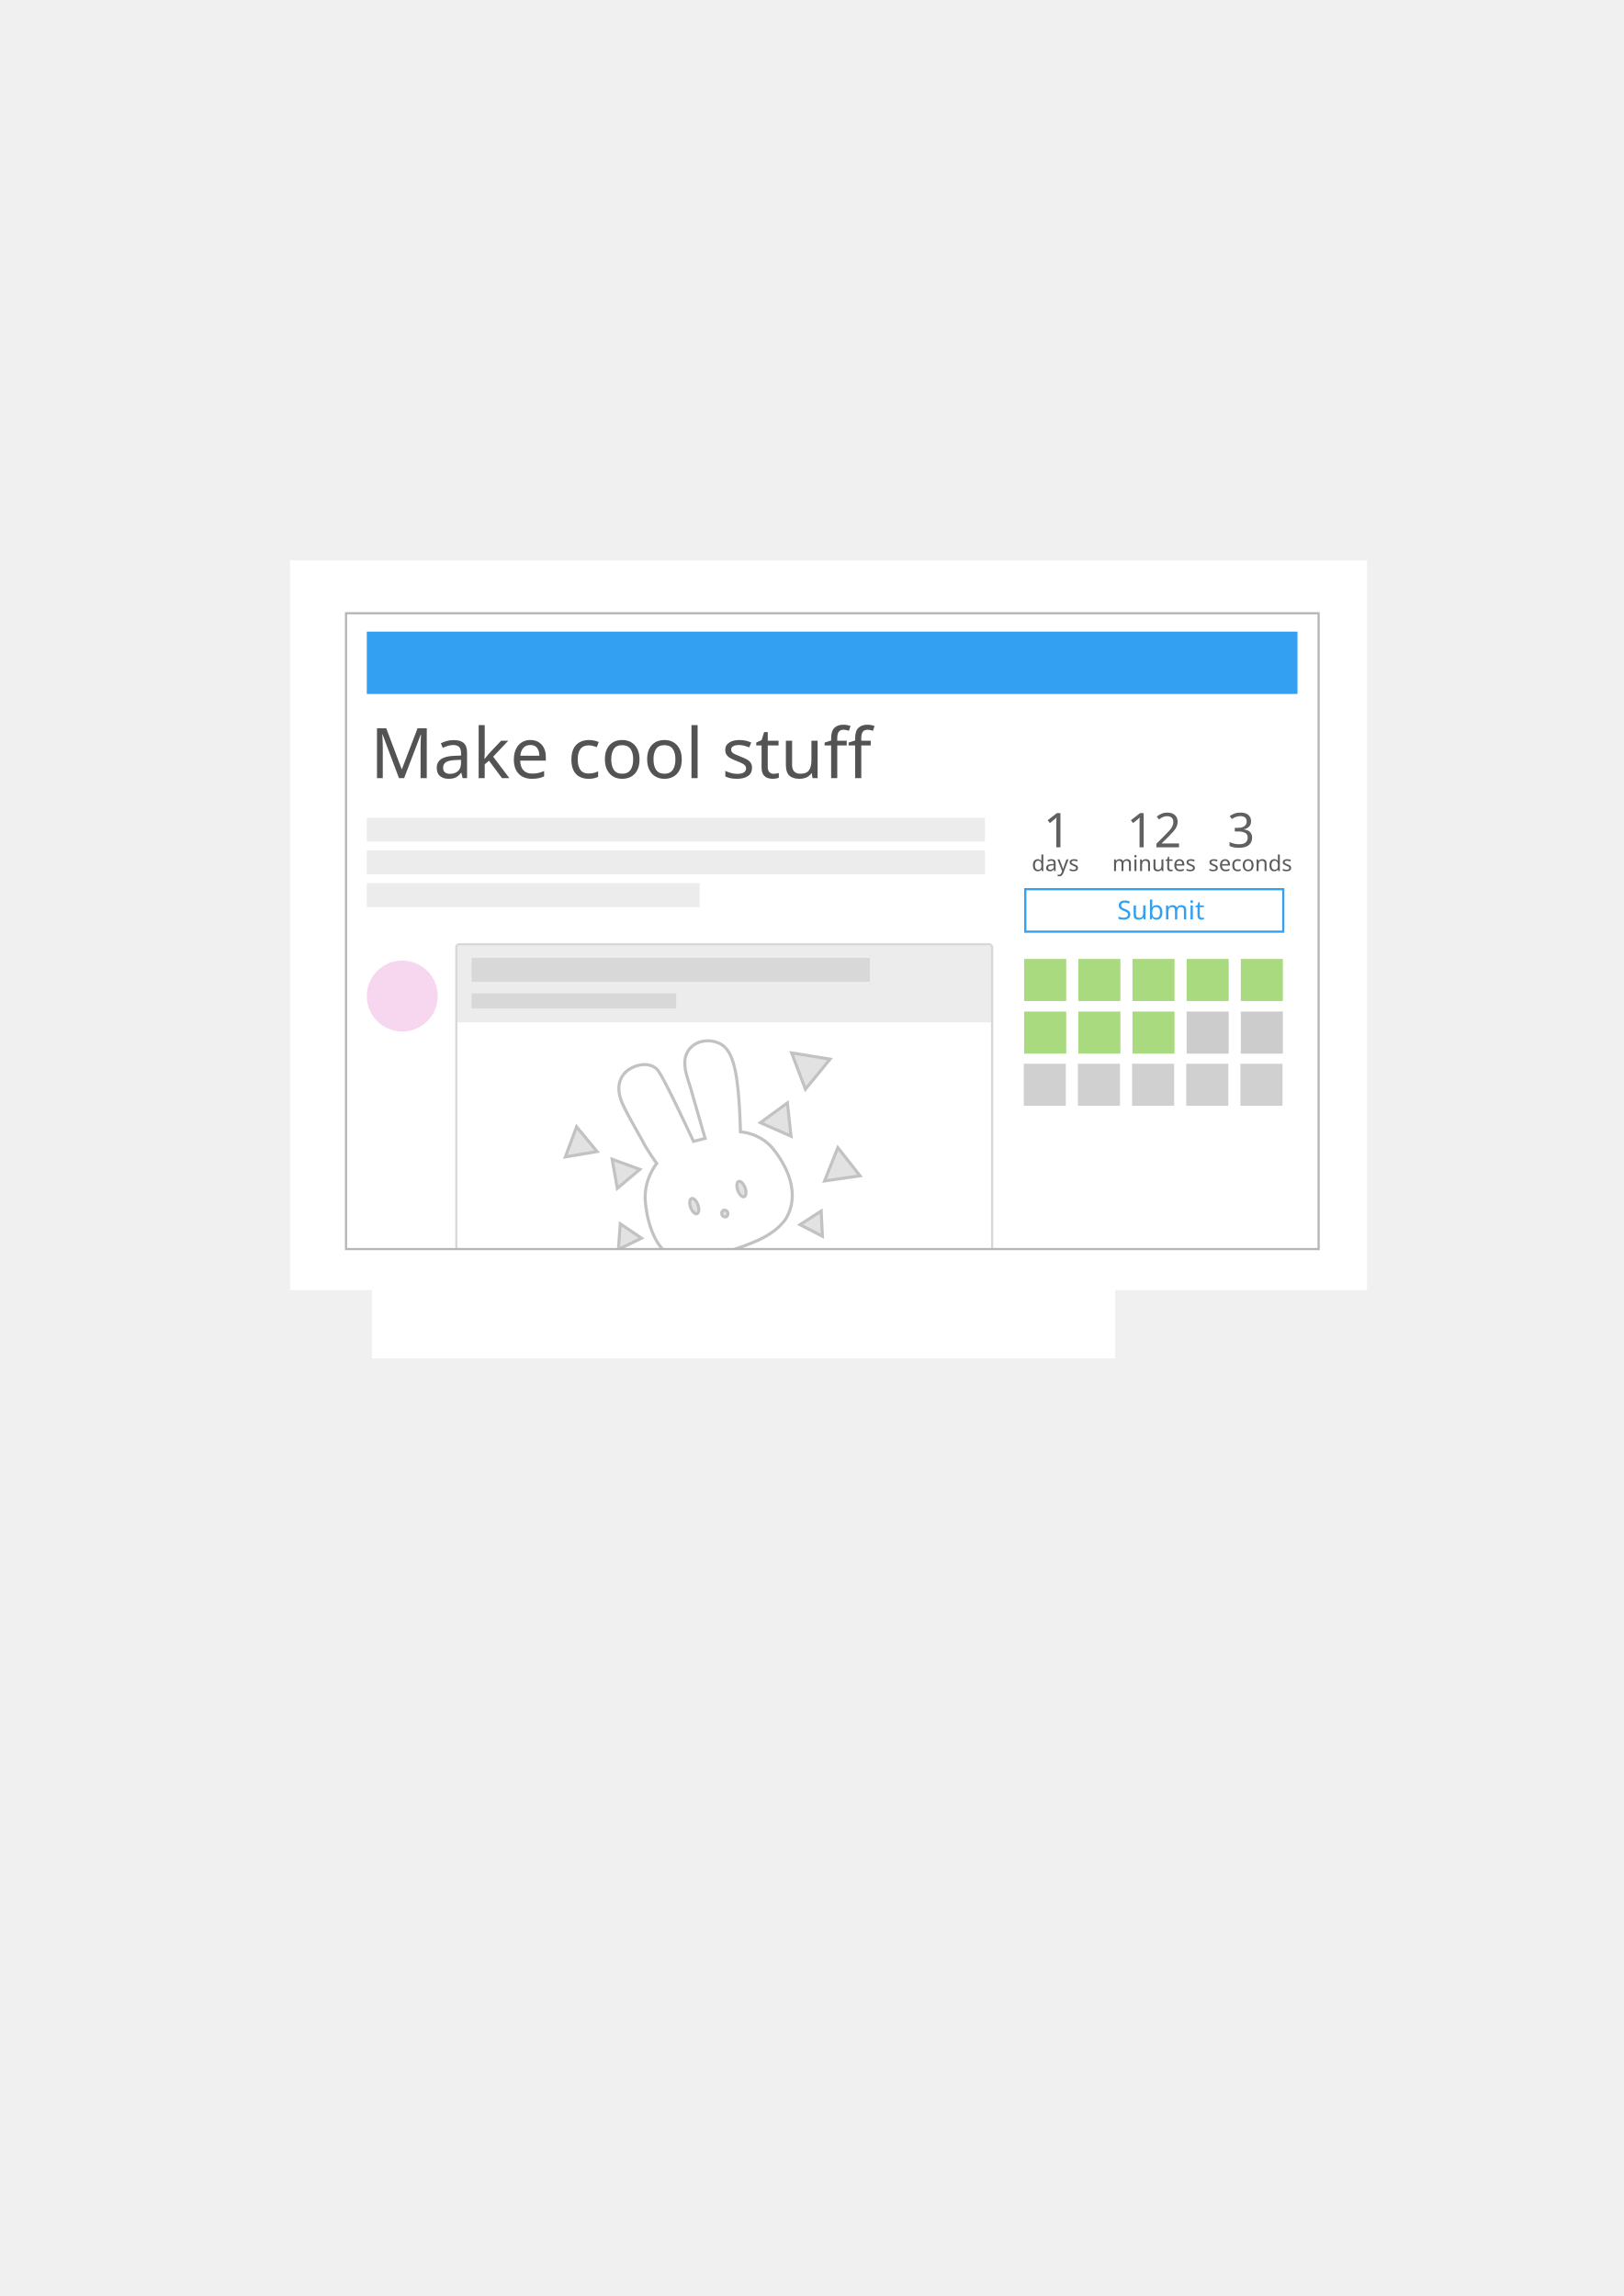
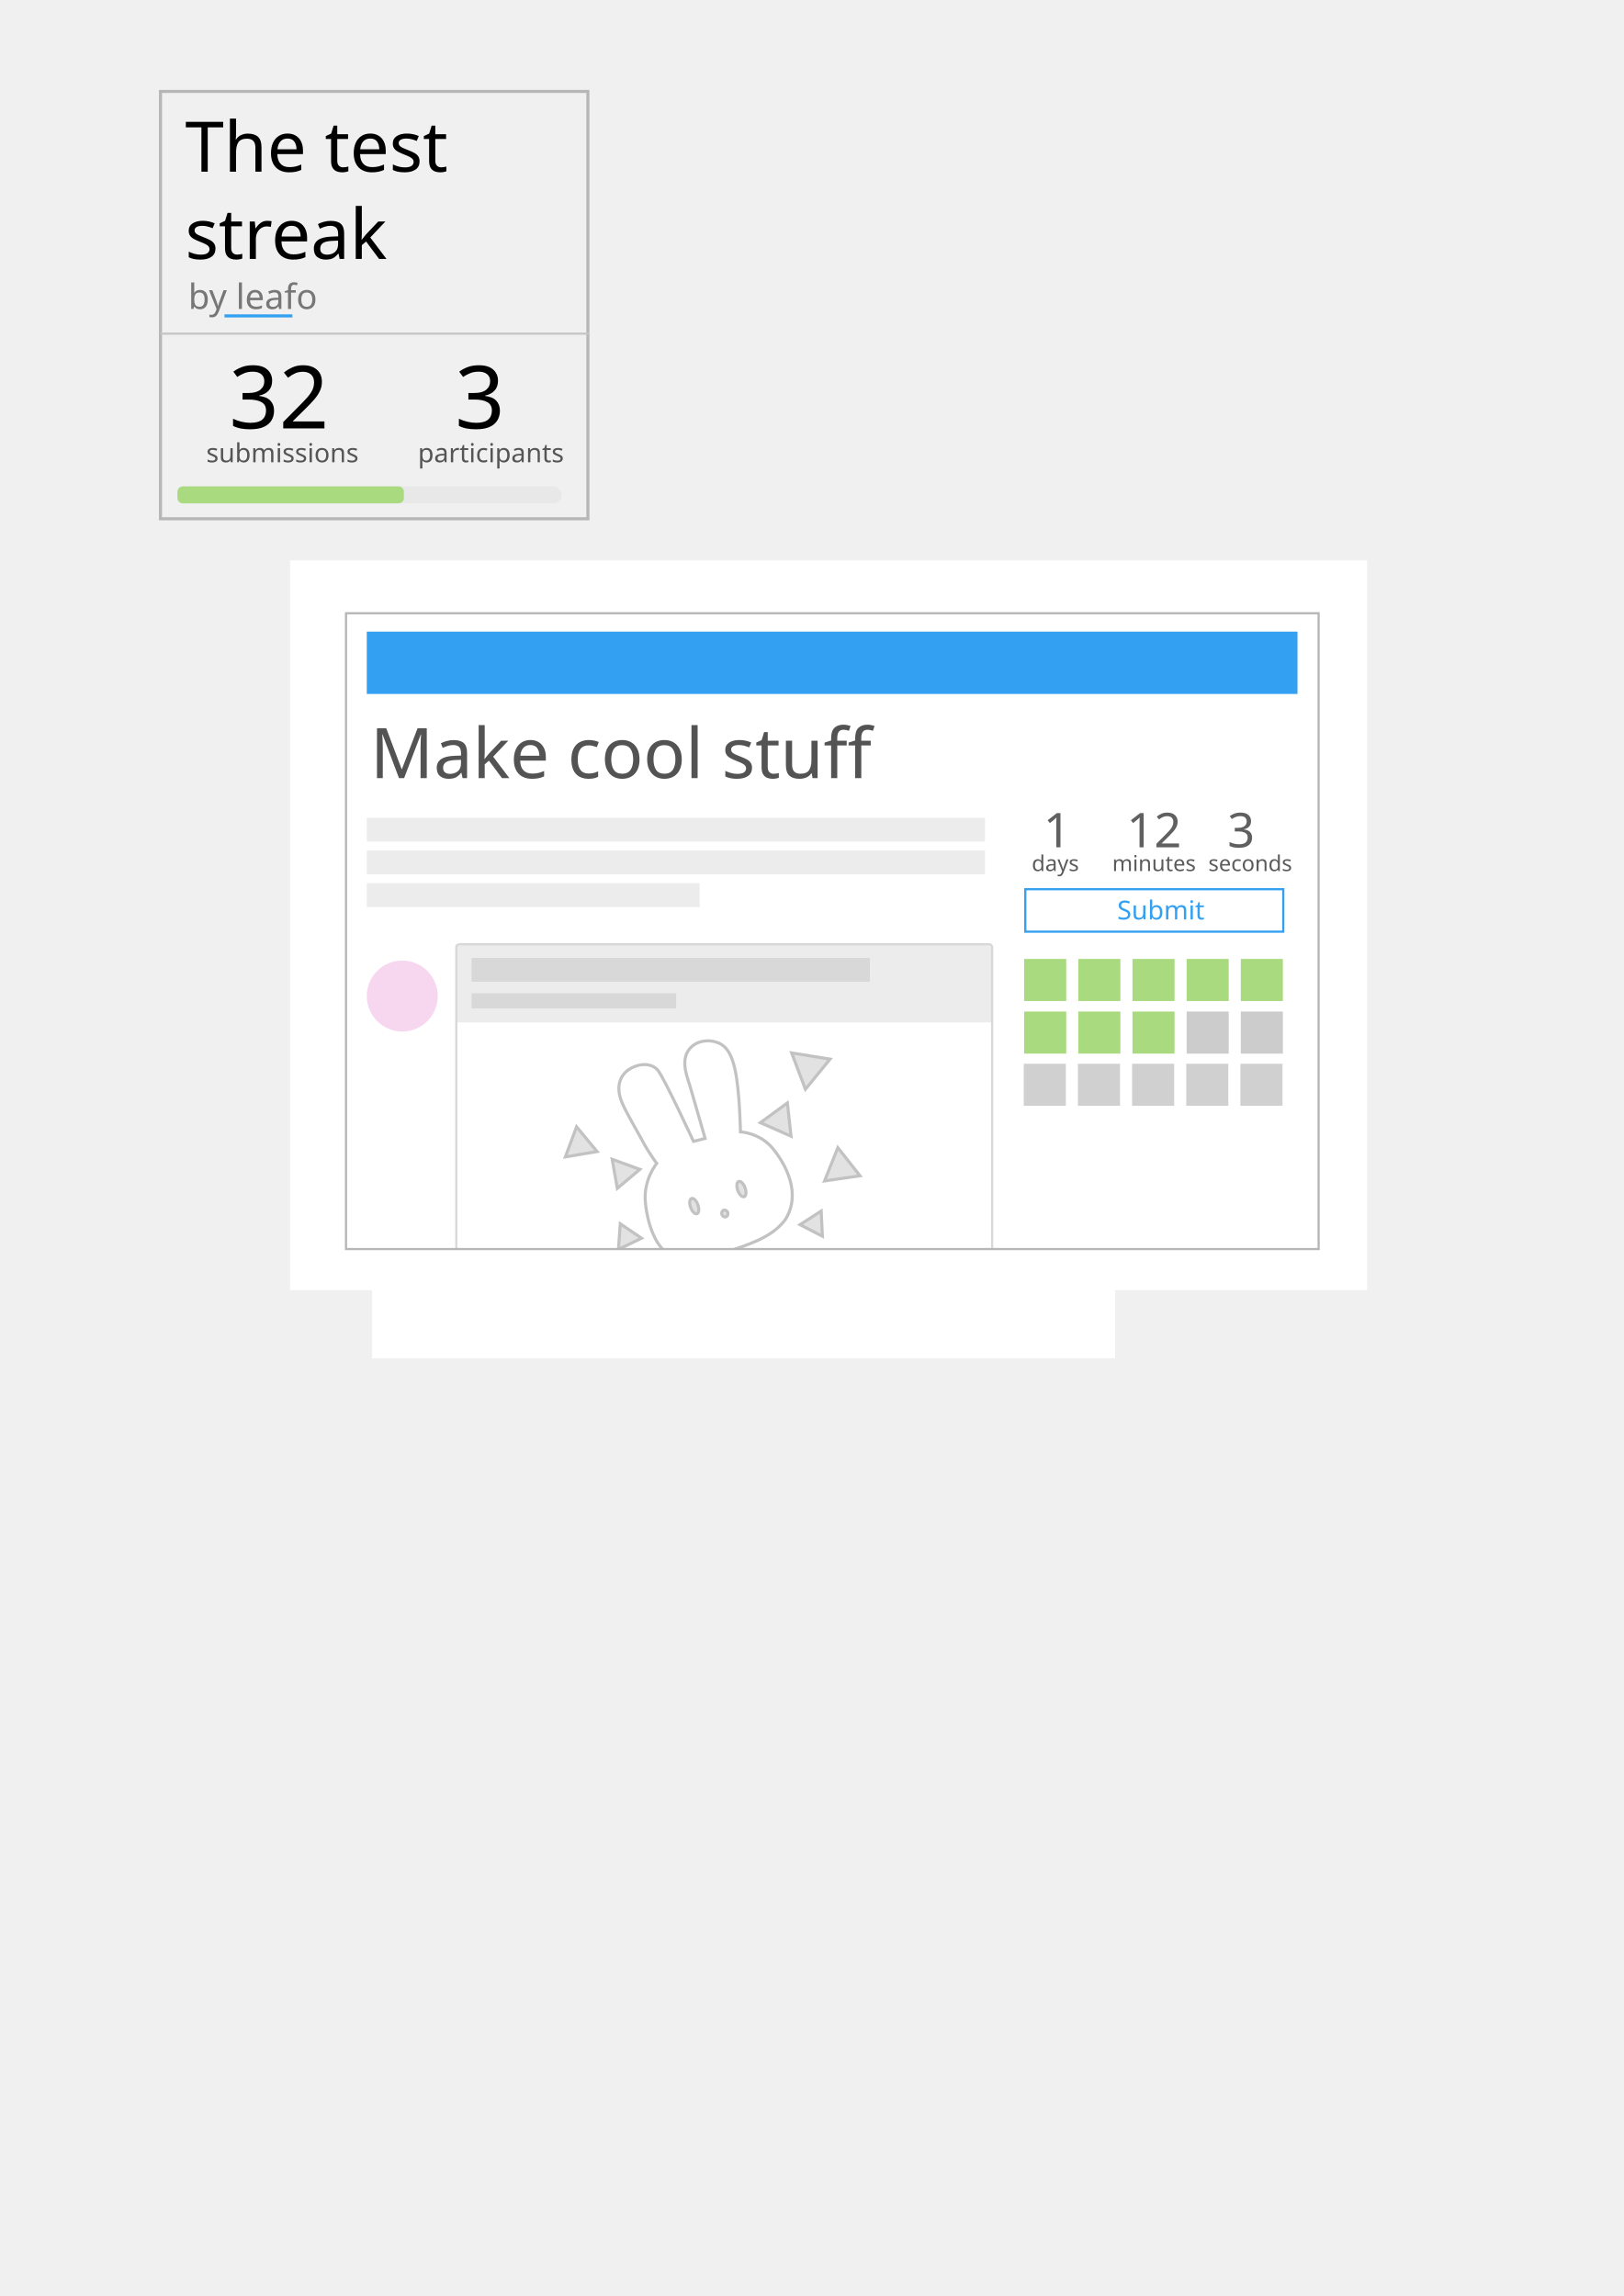
<svg xmlns="http://www.w3.org/2000/svg" width="744.094" height="1052.362" id="svg2" version="1.1">
  <defs id="defs4" />
  <g id="layer1">
    <rect style="opacity:1;color:#000000;fill:#ffffff;fill-opacity:1;fill-rule:nonzero;stroke:none;stroke-width:1.4;stroke-linejoin:miter;stroke-miterlimit:4;stroke-opacity:1;stroke-dasharray:none;stroke-dashoffset:0;marker:none;visibility:visible;display:inline;overflow:visible;enable-background:accumulate" id="rect4125" width="493.561" height="334.462" x="132.936" y="256.867" />
    <rect style="color:#000000;fill:#34a0f2;fill-opacity:1;fill-rule:nonzero;stroke:none;stroke-width:1;marker:none;visibility:visible;display:inline;overflow:visible;enable-background:accumulate" id="rect2985" width="426.522" height="28.571" x="168.084" y="289.505" />
    <rect style="color:#000000;fill:none;stroke:#34a0f2;stroke-width:1;stroke-linejoin:miter;stroke-miterlimit:4;stroke-opacity:1;stroke-dasharray:none;stroke-dashoffset:0;marker:none;visibility:visible;display:inline;overflow:visible;enable-background:accumulate" id="rect3757" width="118.214" height="19.464" x="469.87" y="407.561" />
    <rect style="color:#000000;fill:#aada80;fill-opacity:1;stroke:none;stroke-width:1;marker:none;visibility:visible;display:inline;overflow:visible;enable-background:accumulate" id="rect3759" width="19.286" height="19.286" x="469.334" y="439.526" />
    <text xml:space="preserve" style="font-size:40px;font-style:normal;font-variant:normal;font-weight:normal;font-stretch:normal;line-height:125%;letter-spacing:0px;word-spacing:0px;fill:#535353;fill-opacity:1;stroke:none;font-family:Dosis;-inkscape-font-specification:Dosis" x="169.652" y="356.648" id="text3761">
      <tspan id="tspan3763" x="169.652" y="356.648" style="font-size:32px;fill:#535353;fill-opacity:1">Make cool stuff</tspan>
    </text>
    <rect y="439.526" x="494.155" height="19.286" width="19.286" id="rect3769" style="color:#000000;fill:#aada80;fill-opacity:1;stroke:none;stroke-width:1;marker:none;visibility:visible;display:inline;overflow:visible;enable-background:accumulate" />
    <rect style="color:#000000;fill:#aada80;fill-opacity:1;stroke:none;stroke-width:1;marker:none;visibility:visible;display:inline;overflow:visible;enable-background:accumulate" id="rect3771" width="19.286" height="19.286" x="518.977" y="439.526" />
    <rect y="439.526" x="543.798" height="19.286" width="19.286" id="rect3773" style="color:#000000;fill:#aada80;fill-opacity:1;stroke:none;stroke-width:1;marker:none;visibility:visible;display:inline;overflow:visible;enable-background:accumulate" />
    <rect style="color:#000000;fill:#aada80;fill-opacity:1;stroke:none;stroke-width:1;marker:none;visibility:visible;display:inline;overflow:visible;enable-background:accumulate" id="rect3775" width="19.286" height="19.286" x="568.62" y="439.526" />
    <rect y="463.633" x="469.334" height="19.286" width="19.286" id="rect3782" style="color:#000000;fill:#aada80;fill-opacity:1;stroke:none;stroke-width:1;marker:none;visibility:visible;display:inline;overflow:visible;enable-background:accumulate" />
    <rect style="color:#000000;fill:#aada80;fill-opacity:1;stroke:none;stroke-width:1;marker:none;visibility:visible;display:inline;overflow:visible;enable-background:accumulate" id="rect3784" width="19.286" height="19.286" x="494.155" y="463.633" />
    <rect y="463.633" x="518.977" height="19.286" width="19.286" id="rect3786" style="color:#000000;fill:#aada80;fill-opacity:1;stroke:none;stroke-width:1;marker:none;visibility:visible;display:inline;overflow:visible;enable-background:accumulate" />
    <rect style="color:#000000;fill:#cccccc;fill-opacity:1;stroke:none;stroke-width:1;marker:none;visibility:visible;display:inline;overflow:visible;enable-background:accumulate" id="rect3788" width="19.286" height="19.286" x="543.798" y="463.633" />
    <rect y="463.633" x="568.62" height="19.286" width="19.286" id="rect3790" style="color:#000000;fill:#cccccc;fill-opacity:1;stroke:none;stroke-width:1;marker:none;visibility:visible;display:inline;overflow:visible;enable-background:accumulate" />
    <rect y="487.561" x="469.155" height="19.286" width="19.286" id="rect3796" style="color:#000000;fill:#d0d0d0;fill-opacity:1;stroke:none;stroke-width:1;marker:none;visibility:visible;display:inline;overflow:visible;enable-background:accumulate" />
    <rect style="color:#000000;fill:#d0d0d0;fill-opacity:1;stroke:none;stroke-width:1;marker:none;visibility:visible;display:inline;overflow:visible;enable-background:accumulate" id="rect3798" width="19.286" height="19.286" x="493.977" y="487.561" />
    <rect y="487.561" x="518.798" height="19.286" width="19.286" id="rect3800" style="color:#000000;fill:#d0d0d0;fill-opacity:1;stroke:none;stroke-width:1;marker:none;visibility:visible;display:inline;overflow:visible;enable-background:accumulate" />
    <rect style="color:#000000;fill:#d0d0d0;fill-opacity:1;stroke:none;stroke-width:1;marker:none;visibility:visible;display:inline;overflow:visible;enable-background:accumulate" id="rect3802" width="19.286" height="19.286" x="543.62" y="487.561" />
    <rect y="487.561" x="568.441" height="19.286" width="19.286" id="rect3804" style="color:#000000;fill:#d0d0d0;fill-opacity:1;stroke:none;stroke-width:1;marker:none;visibility:visible;display:inline;overflow:visible;enable-background:accumulate" />
    <text xml:space="preserve" style="font-size:40px;font-style:normal;font-variant:normal;font-weight:normal;font-stretch:normal;line-height:125%;letter-spacing:0px;word-spacing:0px;fill:#000000;fill-opacity:1;stroke:none;font-family:Dosis;-inkscape-font-specification:Dosis" x="521.827" y="349.147" id="text3822">
      <tspan id="tspan3824" x="521.827" y="349.147" />
    </text>
    <g id="g3980">
      <text id="text3806" y="399.25" x="472.815" style="font-size:40px;font-style:normal;font-variant:normal;font-weight:normal;font-stretch:normal;line-height:125%;letter-spacing:0px;word-spacing:0px;fill:#5b5b5b;fill-opacity:1;stroke:none;font-family:Dosis;-inkscape-font-specification:Dosis" xml:space="preserve">
        <tspan style="font-size:10px;fill:#5b5b5b;fill-opacity:1" y="399.25" x="472.815" id="tspan3808">days</tspan>
      </text>
      <text id="text3810" y="399.25" x="509.702" style="font-size:40px;font-style:normal;font-variant:normal;font-weight:normal;font-stretch:normal;line-height:125%;letter-spacing:0px;word-spacing:0px;fill:#5b5b5b;fill-opacity:1;stroke:none;font-family:Dosis;-inkscape-font-specification:Dosis" xml:space="preserve">
        <tspan style="font-size:10px;fill:#5b5b5b;fill-opacity:1" y="399.25" x="509.702" id="tspan3812">minutes</tspan>
      </text>
      <text id="text3814" y="399.25" x="553.742" style="font-size:40px;font-style:normal;font-variant:normal;font-weight:normal;font-stretch:normal;line-height:125%;letter-spacing:0px;word-spacing:0px;fill:#5b5b5b;fill-opacity:1;stroke:none;font-family:Dosis;-inkscape-font-specification:Dosis" xml:space="preserve">
        <tspan style="font-size:10px;fill:#5b5b5b;fill-opacity:1" y="399.25" x="553.742" id="tspan3816">seconds</tspan>
      </text>
      <text id="text3818" y="388.366" x="478.161" style="font-size:40px;font-style:normal;font-variant:normal;font-weight:normal;font-stretch:normal;line-height:125%;letter-spacing:0px;word-spacing:0px;fill:#606060;fill-opacity:1;stroke:none;font-family:Dosis;-inkscape-font-specification:Dosis" xml:space="preserve">
        <tspan style="font-size:22px;fill:#606060;fill-opacity:1" y="388.366" x="478.161" id="tspan3820">1</tspan>
      </text>
      <text id="text3826" y="388.366" x="516.292" style="font-size:40px;font-style:normal;font-variant:normal;font-weight:normal;font-stretch:normal;line-height:125%;letter-spacing:0px;word-spacing:0px;fill:#606060;fill-opacity:1;stroke:none;font-family:Dosis;-inkscape-font-specification:Dosis" xml:space="preserve">
        <tspan style="font-size:22px;fill:#606060;fill-opacity:1" y="388.366" x="516.292" id="tspan3828">12</tspan>
      </text>
      <text id="text3830" y="388.366" x="562.473" style="font-size:40px;font-style:normal;font-variant:normal;font-weight:normal;font-stretch:normal;line-height:125%;letter-spacing:0px;word-spacing:0px;fill:#606060;fill-opacity:1;stroke:none;font-family:Dosis;-inkscape-font-specification:Dosis" xml:space="preserve">
        <tspan style="font-size:22px;fill:#606060;fill-opacity:1" y="388.366" x="562.473" id="tspan3832">3</tspan>
      </text>
    </g>
    <text xml:space="preserve" style="font-size:40px;font-style:normal;font-variant:normal;font-weight:normal;font-stretch:normal;line-height:125%;letter-spacing:0px;word-spacing:0px;fill:#34a0f2;fill-opacity:1;stroke:none;font-family:Dosis;-inkscape-font-specification:Dosis" x="511.966" y="421.421" id="text3860">
      <tspan id="tspan3862" x="511.966" y="421.421" style="font-size:12px;fill:#34a0f2;fill-opacity:1">Submit</tspan>
    </text>
    <rect style="color:#000000;fill:#ececec;fill-opacity:1;fill-rule:nonzero;stroke:none;stroke-width:1;marker:none;visibility:visible;display:inline;overflow:visible;enable-background:accumulate" id="rect3192" width="245.5" height="35.75" x="209" y="432.862" />
    <rect style="color:#000000;fill:none;stroke:#d8d8d8;stroke-width:1;stroke-linejoin:miter;stroke-miterlimit:4;stroke-opacity:1;stroke-dasharray:none;stroke-dashoffset:0;marker:none;visibility:visible;display:inline;overflow:visible;enable-background:accumulate" id="rect3864" width="245.562" height="149.65" x="209.107" y="432.794" ry="1.371" />
    <path style="color:#000000;fill:#f7d6f0;fill-opacity:1;stroke:none;stroke-width:1;marker:none;visibility:visible;display:inline;overflow:visible;enable-background:accumulate" id="path3866" d="m 194.454,429.401 a 16.263,16.263 0 1 1 -32.527,0 16.263,16.263 0 1 1 32.527,0 z" transform="translate(6.156854,27.13478)" />
    <rect ry="0" y="389.795" x="168.084" height="10.935" width="283.3" id="rect3870" style="color:#000000;fill:#ececec;fill-opacity:1;fill-rule:nonzero;stroke:none;stroke-width:1;marker:none;visibility:visible;display:inline;overflow:visible;enable-background:accumulate" />
    <rect style="color:#000000;fill:#ececec;fill-opacity:1;fill-rule:nonzero;stroke:none;stroke-width:1;marker:none;visibility:visible;display:inline;overflow:visible;enable-background:accumulate" id="rect3874" width="283.3" height="10.935" x="168.084" y="374.795" ry="0" />
    <rect style="color:#000000;fill:#ececec;fill-opacity:1;fill-rule:nonzero;stroke:none;stroke-width:1;marker:none;visibility:visible;display:inline;overflow:visible;enable-background:accumulate" id="rect3876" width="152.55" height="10.935" x="168.084" y="404.795" ry="0" />
    <rect style="color:#000000;fill:#d8d8d8;fill-opacity:1;fill-rule:nonzero;stroke:none;stroke-width:1;marker:none;visibility:visible;display:inline;overflow:visible;enable-background:accumulate" id="rect3194" width="182.55" height="10.935" x="216.084" y="439.058" ry="0" />
    <rect ry="0" y="455.283" x="216.084" height="6.935" width="93.8" id="rect3964" style="color:#000000;fill:#d8d8d8;fill-opacity:1;fill-rule:nonzero;stroke:none;stroke-width:1;marker:none;visibility:visible;display:inline;overflow:visible;enable-background:accumulate" />
    <g transform="matrix(0.9408016,-0.3389579,0.3389579,0.9408016,-152.3574,543.257)" id="g4085" style="opacity:0.739">
      <path id="path4005" d="m 433.767,99.172 c -3.733,0.457 -10.175,3.402 -9.369,14.142 0.405,5.394 2.156,14.277 2.917,19.622 0.761,5.346 2.563,11.314 2.563,11.314 0,0 -8.3,4.831 -10.894,14.824 -2.594,9.992 -2.325,20.086 1.423,25.469 3.748,5.383 19.673,8.744 27.133,8.76 7.998,0.018 20.078,1.07 28.989,-4.818 11.257,-8.742 8.81,-24.033 5.655,-32.768 -3.155,-8.734 -11.307,-12.093 -11.307,-12.093 0,0 5.846,-17.053 7.26,-27.129 1.414,-10.076 -0.884,-14.01 -5.834,-16.617 -1.783,-0.939 -7.248,-2.828 -11.844,1.061 -4.596,3.889 -3.977,12.021 -4.243,15.38 -0.197,2.492 -1.591,24.66 -1.591,24.66 l -5.48,-0.53 c 0,0 -2.652,-30.759 -4.243,-35.974 -0.947,-3.104 -4.685,-6.093 -11.137,-5.303 z" style="fill:none;stroke:#adadad;stroke-width:1.4;stroke-linecap:butt;stroke-linejoin:miter;stroke-miterlimit:4;stroke-opacity:1;stroke-dasharray:none" />
      <path transform="translate(58.46967,5.292893)" d="m 382.722,163.175 c 0,2.05 -0.791,3.712 -1.768,3.712 -0.976,0 -1.768,-1.662 -1.768,-3.712 0,-2.05 0.791,-3.712 1.768,-3.712 0.976,0 1.768,1.662 1.768,3.712 z" id="path4007" style="color:#000000;fill:#d8d8d8;fill-opacity:1;fill-rule:nonzero;stroke:#adadad;stroke-width:1.4;stroke-linejoin:miter;stroke-miterlimit:4;stroke-opacity:1;stroke-dasharray:none;stroke-dashoffset:0;marker:none;visibility:visible;display:inline;overflow:visible;enable-background:accumulate" />
      <path transform="translate(81.45064,5.292893)" style="color:#000000;fill:#d8d8d8;fill-opacity:1;fill-rule:nonzero;stroke:#adadad;stroke-width:1.4;stroke-linejoin:miter;stroke-miterlimit:4;stroke-opacity:1;stroke-dasharray:none;stroke-dashoffset:0;marker:none;visibility:visible;display:inline;overflow:visible;enable-background:accumulate" id="path4011" d="m 382.722,163.175 c 0,2.05 -0.791,3.712 -1.768,3.712 -0.976,0 -1.768,-1.662 -1.768,-3.712 0,-2.05 0.791,-3.712 1.768,-3.712 0.976,0 1.768,1.662 1.768,3.712 z" />
      <path transform="translate(61.12132,0.3431457)" d="m 391.737,176.08 c 0,0.879 -0.633,1.591 -1.414,1.591 -0.781,0 -1.414,-0.712 -1.414,-1.591 0,-0.879 0.633,-1.591 1.414,-1.591 0.781,0 1.414,0.712 1.414,1.591 z" id="path4013" style="color:#000000;fill:#d8d8d8;fill-opacity:1;fill-rule:nonzero;stroke:#adadad;stroke-width:1.4;stroke-linejoin:miter;stroke-miterlimit:4;stroke-opacity:1;stroke-dasharray:none;stroke-dashoffset:0;marker:none;visibility:visible;display:inline;overflow:visible;enable-background:accumulate" />
      <path transform="translate(-5.5,8)" d="m 497.5,145.362 -11.111,-10.585 14.722,-4.33 z" id="path4029" style="color:#000000;fill:#d8d8d8;fill-opacity:1;fill-rule:nonzero;stroke:#adadad;stroke-width:1.4;stroke-linejoin:miter;stroke-miterlimit:4;stroke-opacity:1;stroke-dasharray:none;stroke-dashoffset:0;marker:none;visibility:visible;display:inline;overflow:visible;enable-background:accumulate" />
      <path transform="translate(2,6)" d="m 497.5,171.862 10.902,-12.294 5.196,15.588 z" id="path4031" style="color:#000000;fill:#d8d8d8;fill-opacity:1;fill-rule:nonzero;stroke:#adadad;stroke-width:1.4;stroke-linejoin:miter;stroke-miterlimit:4;stroke-opacity:1;stroke-dasharray:none;stroke-dashoffset:0;marker:none;visibility:visible;display:inline;overflow:visible;enable-background:accumulate" />
      <path transform="translate(-4,3.5)" d="m 410,126.362 -14.513,-2.621 9.526,-11.258 z" id="path4033" style="color:#000000;fill:#d8d8d8;fill-opacity:1;fill-rule:nonzero;stroke:#adadad;stroke-width:1.4;stroke-linejoin:miter;stroke-miterlimit:4;stroke-opacity:1;stroke-dasharray:none;stroke-dashoffset:0;marker:none;visibility:visible;display:inline;overflow:visible;enable-background:accumulate" />
      <path transform="translate(-1.5,5)" d="m 401.5,170.362 4.786,-10.763 6.928,9.526 z" id="path4035" style="color:#000000;fill:#d8d8d8;fill-opacity:1;fill-rule:nonzero;stroke:#adadad;stroke-width:1.4;stroke-linejoin:miter;stroke-miterlimit:4;stroke-opacity:1;stroke-dasharray:none;stroke-dashoffset:0;marker:none;visibility:visible;display:inline;overflow:visible;enable-background:accumulate" />
      <path transform="translate(3.5,3.5)" d="m 405.5,145.362 2.304,-13.33 10.392,8.66 z" id="path4039" style="color:#000000;fill:#d8d8d8;fill-opacity:1;fill-rule:nonzero;stroke:#adadad;stroke-width:1.4;stroke-linejoin:miter;stroke-miterlimit:4;stroke-opacity:1;stroke-dasharray:none;stroke-dashoffset:0;marker:none;visibility:visible;display:inline;overflow:visible;enable-background:accumulate" />
      <path transform="translate(-1,6.5)" d="m 460,203.862 -7.098,-1.902 5.196,-5.196 z" id="path4041" style="color:#000000;fill:#d8d8d8;fill-opacity:1;fill-rule:nonzero;stroke:#adadad;stroke-width:1.4;stroke-linejoin:miter;stroke-miterlimit:4;stroke-opacity:1;stroke-dasharray:none;stroke-dashoffset:0;marker:none;visibility:visible;display:inline;overflow:visible;enable-background:accumulate" />
      <path d="m 413.5,195.862 4.268,-6.464 3.464,6.928 z" id="path4043" style="color:#000000;fill:#d8d8d8;fill-opacity:1;fill-rule:nonzero;stroke:#adadad;stroke-width:1.4;stroke-linejoin:miter;stroke-miterlimit:4;stroke-opacity:1;stroke-dasharray:none;stroke-dashoffset:0;marker:none;visibility:visible;display:inline;overflow:visible;enable-background:accumulate" />
      <path transform="translate(-2,5)" d="m 492,196.362 -7.879,-8.451 11.258,-2.598 z" id="path4045" style="color:#000000;fill:#d8d8d8;fill-opacity:1;fill-rule:nonzero;stroke:#adadad;stroke-width:1.4;stroke-linejoin:miter;stroke-miterlimit:4;stroke-opacity:1;stroke-dasharray:none;stroke-dashoffset:0;marker:none;visibility:visible;display:inline;overflow:visible;enable-background:accumulate" />
      <path transform="translate(-9.5,-6)" d="m 515,141.362 -0.294,-17.83 15.588,8.66 z" id="path4047" style="color:#000000;fill:#d8d8d8;fill-opacity:1;fill-rule:nonzero;stroke:#adadad;stroke-width:1.4;stroke-linejoin:miter;stroke-miterlimit:4;stroke-opacity:1;stroke-dasharray:none;stroke-dashoffset:0;marker:none;visibility:visible;display:inline;overflow:visible;enable-background:accumulate" />
    </g>
    <rect y="572.112" x="170.5" height="50.5" width="340.5" id="rect4100" style="color:#000000;fill:#ffffff;fill-opacity:1;fill-rule:nonzero;stroke:none;stroke-width:1.4;marker:none;visibility:visible;display:inline;overflow:visible;enable-background:accumulate" />
    <rect style="color:#000000;fill:none;stroke:#b6b6b6;stroke-width:1;stroke-opacity:1;marker:none;visibility:visible;display:inline;overflow:visible;enable-background:accumulate" id="rect2987" width="445.714" height="291.429" x="158.571" y="281.076" />
+     <rect style="color:#000000;fill:none;fill-opacity:1;fill-rule:nonzero;stroke:#b6b6b6;stroke-width:1.4;marker:none;visibility:visible;display:inline;overflow:visible;enable-background:accumulate;stroke-opacity:1" id="rect4127" width="195.869" height="195.869" x="73.539" y="41.907" />
+     <text xml:space="preserve" style="font-size:40px;font-style:normal;font-variant:normal;font-weight:normal;font-stretch:normal;line-height:125%;letter-spacing:0px;word-spacing:0px;fill:#000000;fill-opacity:1;stroke:none;font-family:Dosis;-inkscape-font-specification:Dosis" x="84.853" y="78.676" id="text4137">
+       <tspan id="tspan4139" x="84.853" y="78.676" style="font-size:32px">The test</tspan>
+       <tspan x="84.853" y="118.676" id="tspan4141" style="font-size:32px">streak</tspan>
+     </text>
+     <path style="fill:none;stroke:#c6c6c6;stroke-width:1px;stroke-linecap:butt;stroke-linejoin:miter;stroke-opacity:1" d="m 73.539,152.922 196.576,0" id="path4143" />
+     <rect style="color:#000000;fill:#e8e8e8;fill-opacity:1;stroke:none;stroke-width:1.4;marker:none;visibility:visible;display:inline;overflow:visible;enable-background:accumulate" id="rect4145" width="176.07" height="7.778" x="81.317" y="222.926" ry="3.889" />
+     <rect ry="2.461" y="222.926" x="81.317" height="7.778" width="103.768" id="rect4147" style="color:#000000;fill:#aada80;fill-opacity:1;stroke:none;stroke-width:1.4;marker:none;visibility:visible;display:inline;overflow:visible;enable-background:accumulate" />
+     <text xml:space="preserve" style="font-size:40px;font-style:normal;font-variant:normal;font-weight:normal;font-stretch:normal;line-height:125%;letter-spacing:0px;word-spacing:0px;fill:#777777;fill-opacity:1;stroke:none;font-family:Dosis;-inkscape-font-specification:Dosis" x="86.267" y="141.609" id="text4157">
+       <tspan id="tspan4159" x="86.267" y="141.609" style="font-size:16px;fill:#777777;fill-opacity:1">by leafo</tspan>
+     </text>
+     <rect style="color:#000000;fill:#34a0f2;fill-opacity:1;fill-rule:nonzero;stroke:none;stroke-width:1.4;marker:none;visibility:visible;display:inline;overflow:visible;enable-background:accumulate" id="rect4161" width="31.113" height="1.414" x="102.884" y="144.084" ry="0" />
+     <text xml:space="preserve" style="font-size:40px;font-style:normal;font-variant:normal;font-weight:normal;font-stretch:normal;line-height:125%;letter-spacing:0px;word-spacing:0px;fill:#000000;fill-opacity:1;stroke:none;font-family:Dosis;-inkscape-font-specification:Dosis" x="105" y="196.362" id="text4163">
+       <tspan id="tspan4165" x="105" y="196.362">32</tspan>
+     </text>
+     <text xml:space="preserve" style="font-size:40px;font-style:normal;font-variant:normal;font-weight:normal;font-stretch:normal;line-height:125%;letter-spacing:0px;word-spacing:0px;fill:#000000;fill-opacity:1;stroke:none;font-family:Dosis;-inkscape-font-specification:Dosis" x="208.5" y="196.362" id="text4167">
+       <tspan id="tspan4169" x="208.5" y="196.362">3</tspan>
+     </text>
+     <text xml:space="preserve" style="font-size:40px;font-style:normal;font-variant:normal;font-weight:normal;font-stretch:normal;line-height:125%;letter-spacing:0px;word-spacing:0px;fill:#555555;fill-opacity:1;stroke:none;font-family:Dosis;-inkscape-font-specification:Dosis" x="94.5" y="211.862" id="text4171">
+       <tspan id="tspan4173" x="94.5" y="211.862" style="font-size:12px;fill:#555555;fill-opacity:1">submissions</tspan>
+     </text>
+     <text id="text4175" y="211.862" x="191.5" style="font-size:40px;font-style:normal;font-variant:normal;font-weight:normal;font-stretch:normal;line-height:125%;letter-spacing:0px;word-spacing:0px;fill:#555555;fill-opacity:1;stroke:none;font-family:Dosis;-inkscape-font-specification:Dosis" xml:space="preserve">
+       <tspan style="font-size:12px;fill:#555555;fill-opacity:1" y="211.862" x="191.5" id="tspan4179">participants</tspan>
+     </text>
  </g>
</svg>
